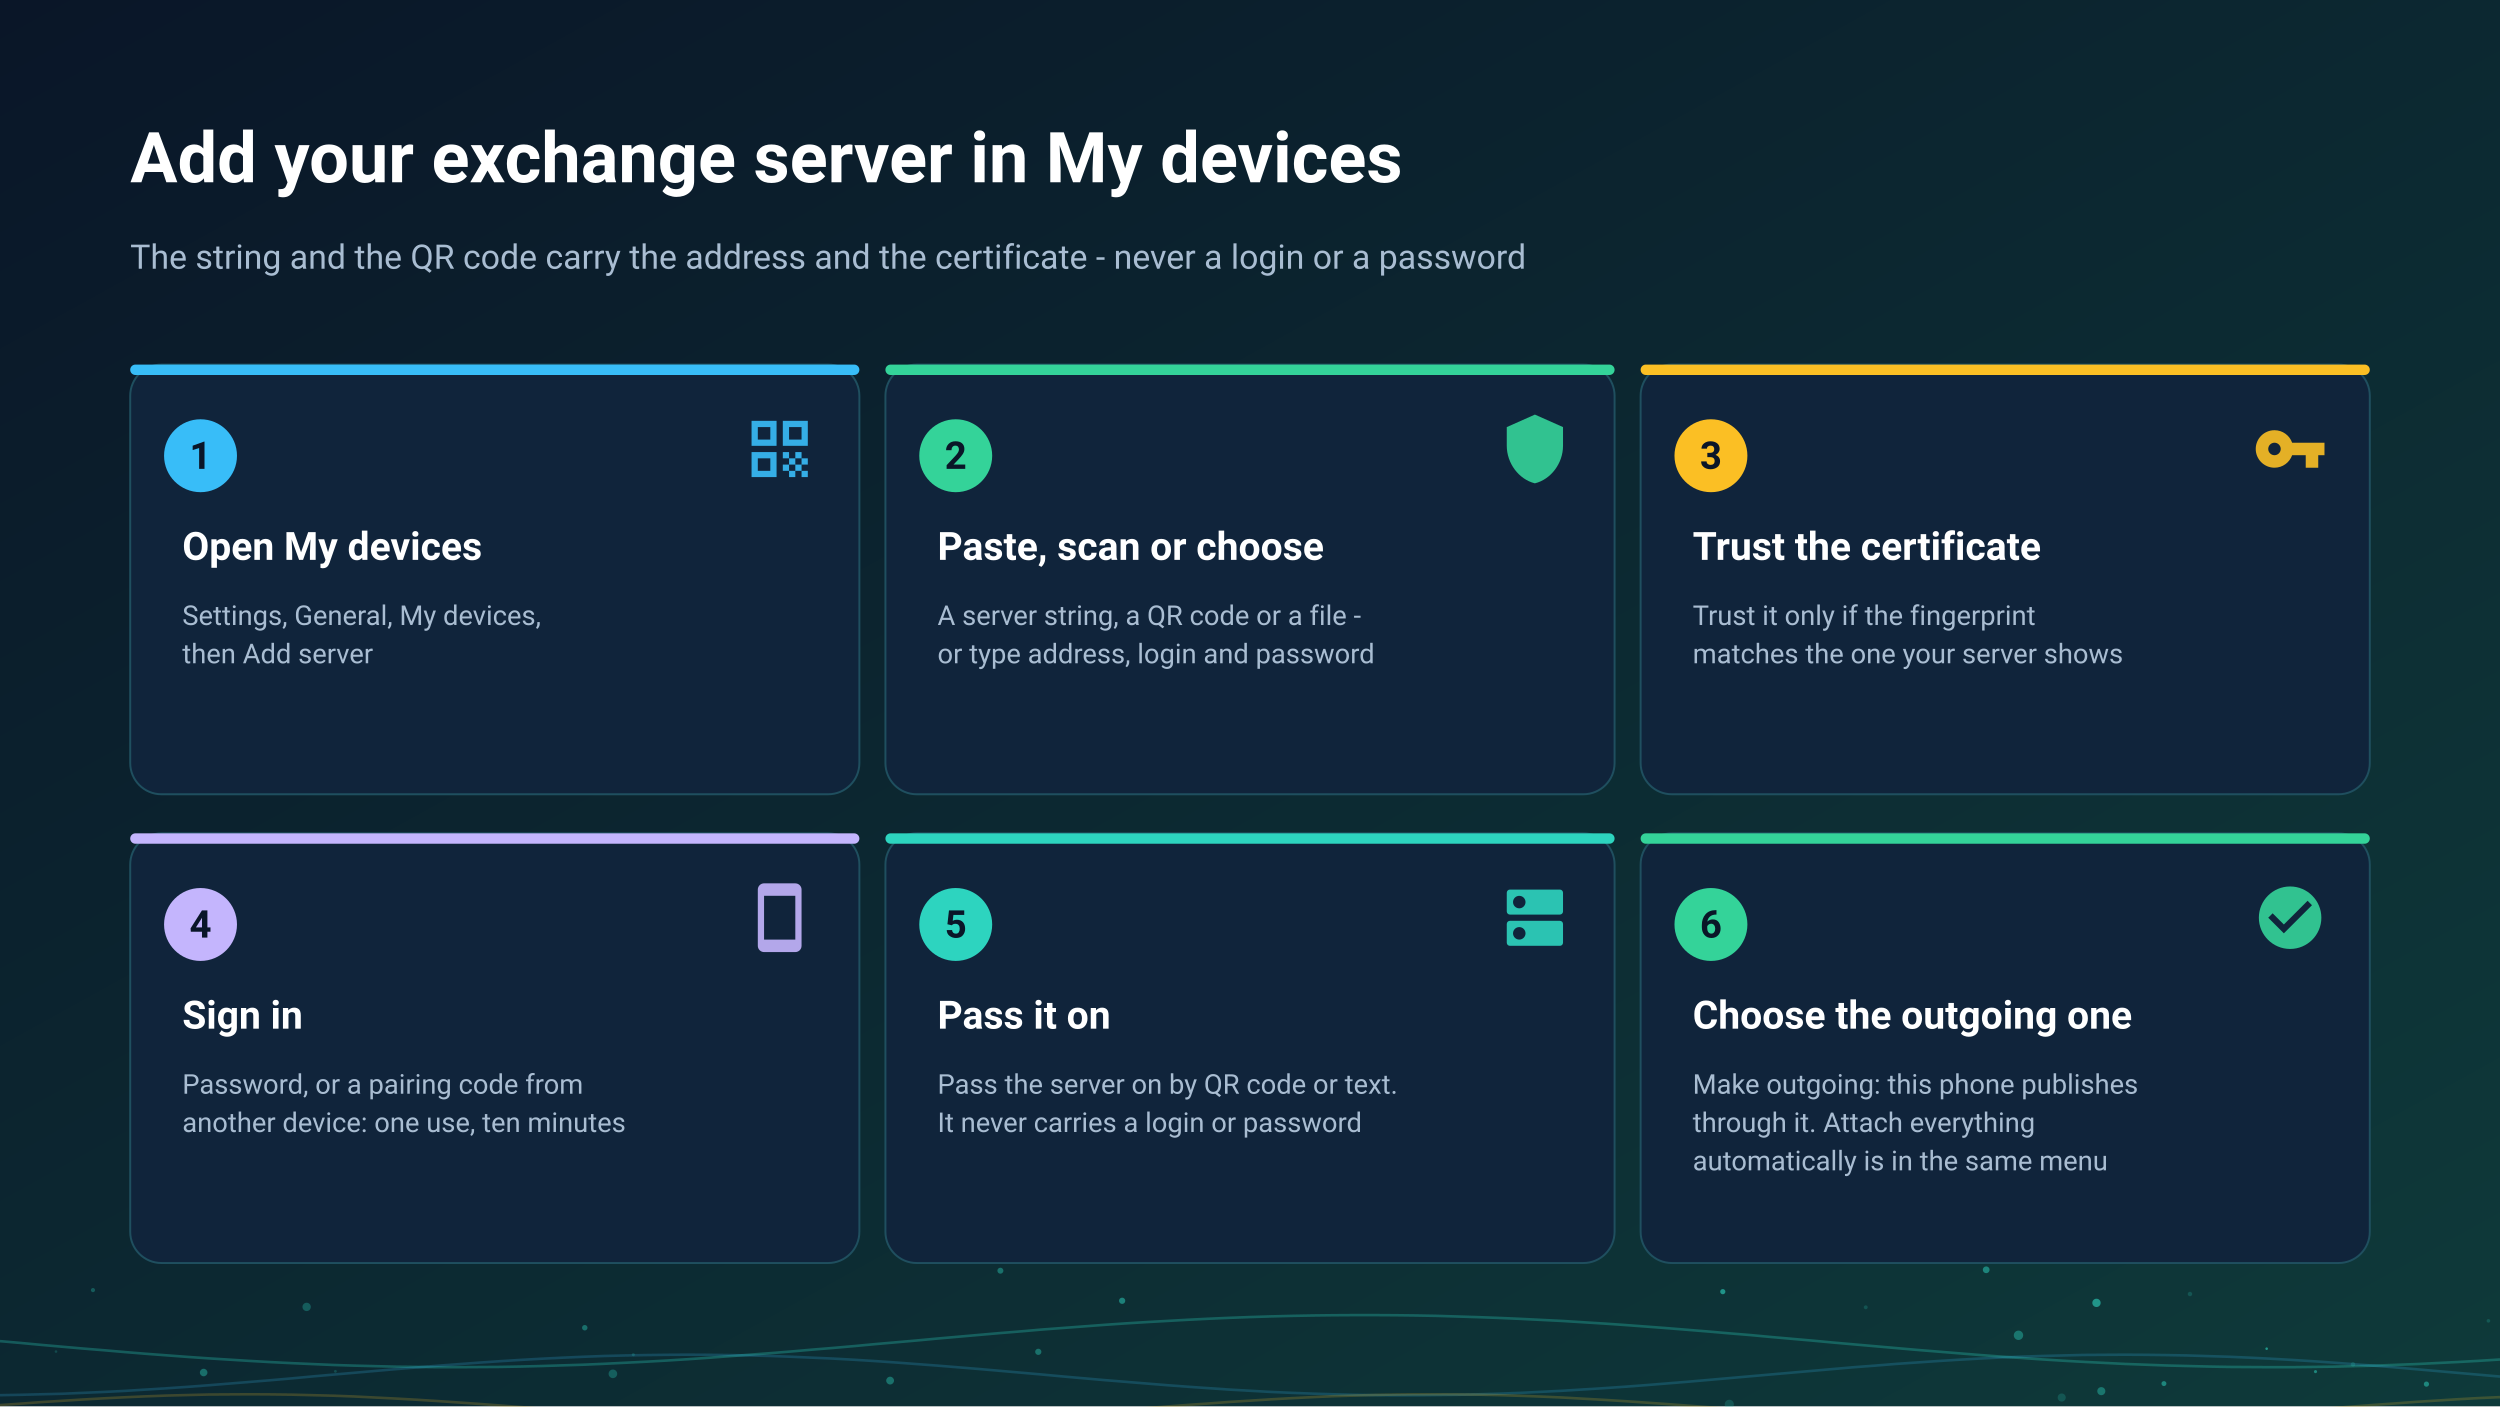
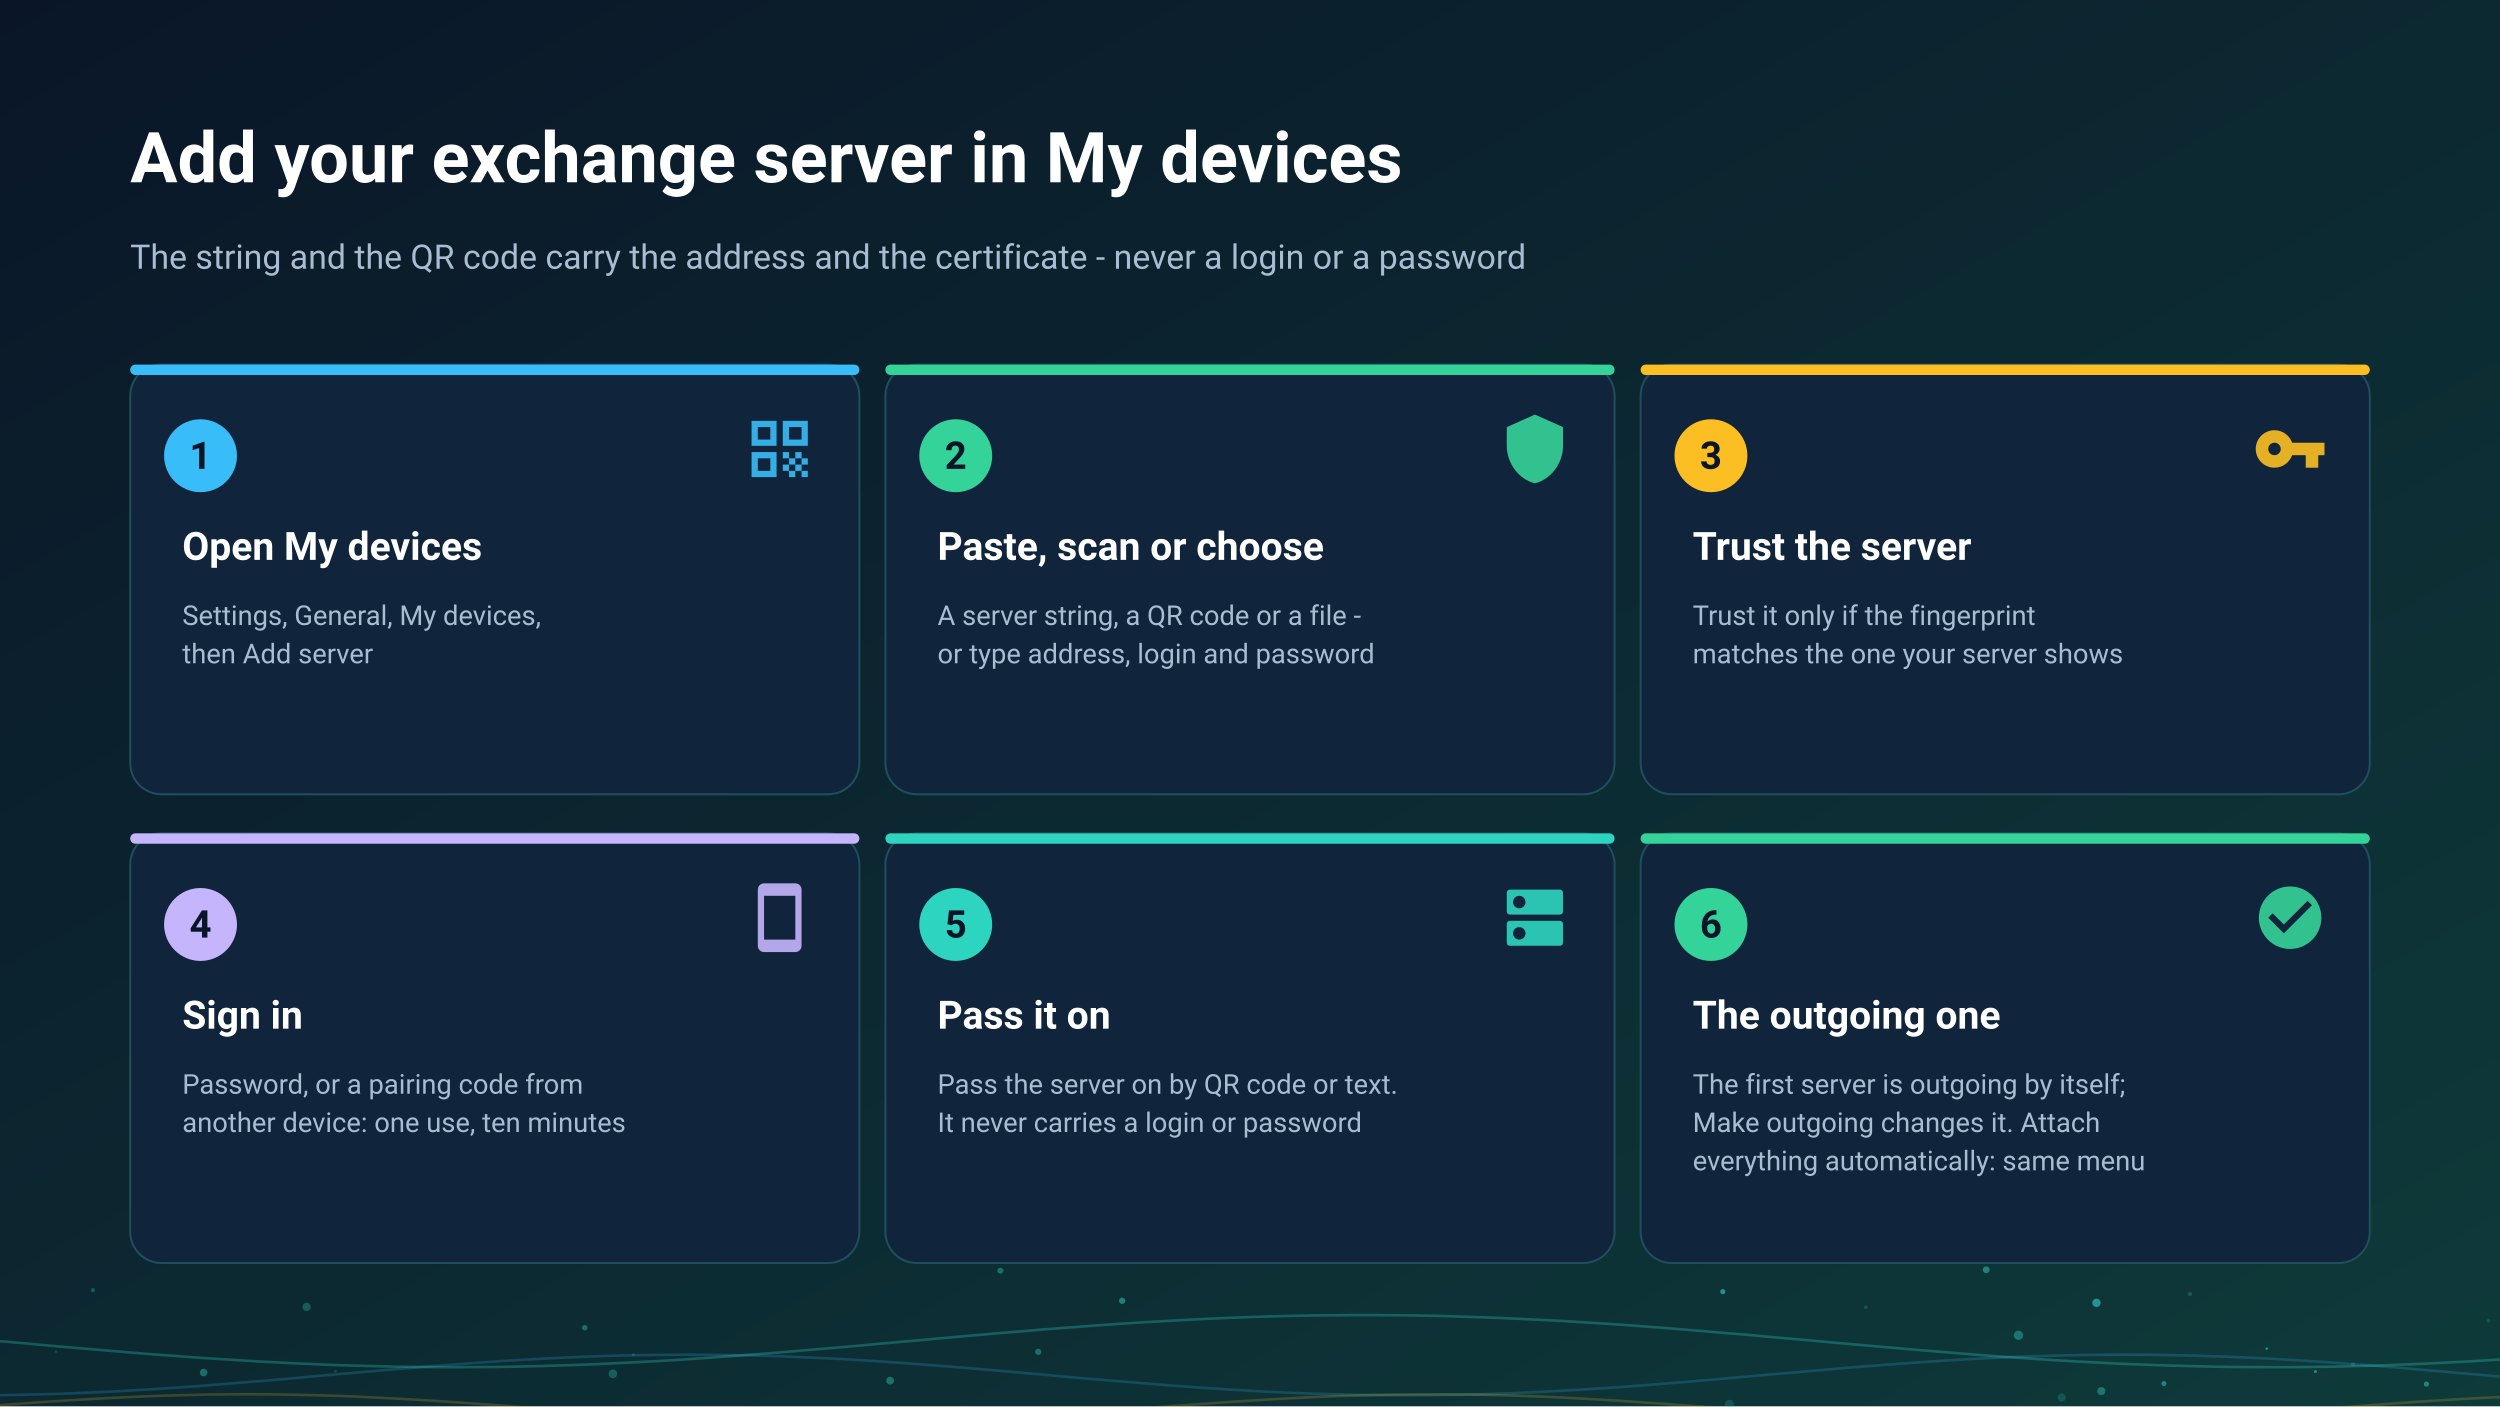
<svg xmlns="http://www.w3.org/2000/svg" viewBox="0 0 1920 1080" width="1920" height="1080" role="img" aria-labelledby="t d" lang="en">
  <defs>
    <marker id="arr-control" viewBox="0 0 10 10" refX="8.5" refY="5" markerWidth="7" markerHeight="7" orient="auto">
      <path d="M0 0L10 5L0 10z" fill="#38bdf8" />
    </marker>
    <marker id="arr-control-s" viewBox="0 0 10 10" refX="1.5" refY="5" markerWidth="7" markerHeight="7" orient="auto">
      <path d="M10 0L0 5L10 10z" fill="#38bdf8" />
    </marker>
    <marker id="arr-tunnel" viewBox="0 0 10 10" refX="8.5" refY="5" markerWidth="7" markerHeight="7" orient="auto">
      <path d="M0 0L10 5L0 10z" fill="#34d399" />
    </marker>
    <marker id="arr-tunnel-s" viewBox="0 0 10 10" refX="1.5" refY="5" markerWidth="7" markerHeight="7" orient="auto">
      <path d="M10 0L0 5L10 10z" fill="#34d399" />
    </marker>
    <marker id="arr-media" viewBox="0 0 10 10" refX="8.5" refY="5" markerWidth="7" markerHeight="7" orient="auto">
      <path d="M0 0L10 5L0 10z" fill="#fbbf24" />
    </marker>
    <marker id="arr-media-s" viewBox="0 0 10 10" refX="1.5" refY="5" markerWidth="7" markerHeight="7" orient="auto">
      <path d="M10 0L0 5L10 10z" fill="#fbbf24" />
    </marker>
    <marker id="arr-lan" viewBox="0 0 10 10" refX="8.5" refY="5" markerWidth="7" markerHeight="7" orient="auto">
      <path d="M0 0L10 5L0 10z" fill="#c4b5fd" />
    </marker>
    <marker id="arr-lan-s" viewBox="0 0 10 10" refX="1.5" refY="5" markerWidth="7" markerHeight="7" orient="auto">
      <path d="M10 0L0 5L10 10z" fill="#c4b5fd" />
    </marker>
    <marker id="arr-danger" viewBox="0 0 10 10" refX="8.5" refY="5" markerWidth="7" markerHeight="7" orient="auto">
      <path d="M0 0L10 5L0 10z" fill="#fca5a5" />
    </marker>
    <marker id="arr-danger-s" viewBox="0 0 10 10" refX="1.5" refY="5" markerWidth="7" markerHeight="7" orient="auto">
      <path d="M10 0L0 5L10 10z" fill="#fca5a5" />
    </marker>
    <marker id="arr-server" viewBox="0 0 10 10" refX="8.5" refY="5" markerWidth="7" markerHeight="7" orient="auto">
      <path d="M0 0L10 5L0 10z" fill="#2dd4bf" />
    </marker>
    <marker id="arr-server-s" viewBox="0 0 10 10" refX="1.5" refY="5" markerWidth="7" markerHeight="7" orient="auto">
      <path d="M10 0L0 5L10 10z" fill="#2dd4bf" />
    </marker>
    <marker id="arr-muted" viewBox="0 0 10 10" refX="8.5" refY="5" markerWidth="7" markerHeight="7" orient="auto">
      <path d="M0 0L10 5L0 10z" fill="#a9bdd2" />
    </marker>
    <marker id="arr-muted-s" viewBox="0 0 10 10" refX="1.5" refY="5" markerWidth="7" markerHeight="7" orient="auto">
      <path d="M10 0L0 5L10 10z" fill="#a9bdd2" />
    </marker>
    <marker id="arr-text" viewBox="0 0 10 10" refX="8.5" refY="5" markerWidth="7" markerHeight="7" orient="auto">
      <path d="M0 0L10 5L0 10z" fill="#ffffff" />
    </marker>
    <marker id="arr-text-s" viewBox="0 0 10 10" refX="1.5" refY="5" markerWidth="7" markerHeight="7" orient="auto">
      <path d="M10 0L0 5L10 10z" fill="#ffffff" />
    </marker>
    <filter id="soft" x="-20%" y="-20%" width="140%" height="140%">
      <feDropShadow dx="0" dy="4" stdDeviation="8" flood-color="#000" flood-opacity="0.18" />
    </filter>
    <filter id="glow" x="-50%" y="-50%" width="200%" height="200%">
      <feGaussianBlur stdDeviation="14" />
    </filter>
    <linearGradient id="bgGrad" x1="0" y1="0" x2="1" y2="1">
      <stop offset="0" stop-color="#0a1628" />
      <stop offset="1" stop-color="#0e3a3a" />
    </linearGradient>
    <radialGradient id="hub" cx="0.5" cy="0.5" r="0.5">
      <stop offset="0" stop-color="#2dd4bf" stop-opacity="0.55" />
      <stop offset="1" stop-color="#2dd4bf" stop-opacity="0" />
    </radialGradient>
  </defs>
  <rect width="1920" height="1080" fill="url(#bgGrad)" />
  <g aria-hidden="true">
    <polyline points="0 1030 16 1031.4 32 1032.9 48 1034.3 64 1035.7 80 1037 96 1038.4 112 1039.7 128 1040.9 144 1042.1 160 1043.2 176 1044.2 192 1045.2 208 1046.1 224 1046.9 240 1047.6 256 1048.3 272 1048.8 288 1049.2 304 1049.6 320 1049.8 336 1050 352 1050 368 1049.9 384 1049.8 400 1049.5 416 1049.1 432 1048.6 448 1048.1 464 1047.4 480 1046.6 496 1045.8 512 1044.9 528 1043.9 544 1042.8 560 1041.6 576 1040.4 592 1039.2 608 1037.9 624 1036.5 640 1035.2 656 1033.8 672 1032.3 688 1030.9 704 1029.5 720 1028 736 1026.6 752 1025.2 768 1023.8 784 1022.5 800 1021.1 816 1019.9 832 1018.7 848 1017.5 864 1016.4 880 1015.4 896 1014.5 912 1013.6 928 1012.8 944 1012.1 960 1011.5 976 1011 992 1010.6 1008 1010.3 1024 1010.1 1040 1010 1056 1010 1072 1010.1 1088 1010.3 1104 1010.6 1120 1011.1 1136 1011.6 1152 1012.2 1168 1012.9 1184 1013.7 1200 1014.5 1216 1015.5 1232 1016.5 1248 1017.6 1264 1018.8 1280 1020 1296 1021.3 1312 1022.6 1328 1024 1344 1025.3 1360 1026.8 1376 1028.2 1392 1029.6 1408 1031.1 1424 1032.5 1440 1033.9 1456 1035.3 1472 1036.7 1488 1038 1504 1039.3 1520 1040.6 1536 1041.8 1552 1042.9 1568 1044 1584 1045 1600 1045.9 1616 1046.7 1632 1047.5 1648 1048.1 1664 1048.7 1680 1049.1 1696 1049.5 1712 1049.8 1728 1049.9 1744 1050 1760 1050 1776 1049.8 1792 1049.6 1808 1049.2 1824 1048.8 1840 1048.2 1856 1047.6 1872 1046.8 1888 1046 1904 1045.1 1920 1044.1" fill="none" stroke="#2dd4bf" stroke-width="2" opacity="0.3" />
    <polyline points="0 1071.5 16 1071.2 32 1070.8 48 1070.4 64 1069.7 80 1069 96 1068.2 112 1067.2 128 1066.2 144 1065.1 160 1063.9 176 1062.6 192 1061.3 208 1060 224 1058.6 240 1057.1 256 1055.7 272 1054.3 288 1052.9 304 1051.5 320 1050.2 336 1048.9 352 1047.7 368 1046.5 384 1045.4 400 1044.4 416 1043.5 432 1042.7 448 1042 464 1041.4 480 1041 496 1040.7 512 1040.5 528 1040.4 544 1040.5 560 1040.7 576 1041 592 1041.4 608 1042 624 1042.7 640 1043.4 656 1044.3 672 1045.3 688 1046.4 704 1047.6 720 1048.8 736 1050.1 752 1051.4 768 1052.8 784 1054.2 800 1055.6 816 1057.1 832 1058.5 848 1059.9 864 1061.2 880 1062.5 896 1063.8 912 1065 928 1066.1 944 1067.2 960 1068.1 976 1069 992 1069.7 1008 1070.3 1024 1070.8 1040 1071.2 1056 1071.5 1072 1071.6 1088 1071.6 1104 1071.4 1120 1071.2 1136 1070.8 1152 1070.3 1168 1069.7 1184 1068.9 1200 1068.1 1216 1067.1 1232 1066.1 1248 1065 1264 1063.8 1280 1062.5 1296 1061.2 1312 1059.8 1328 1058.4 1344 1057 1360 1055.6 1376 1054.2 1392 1052.8 1408 1051.4 1424 1050 1440 1048.8 1456 1047.5 1472 1046.4 1488 1045.3 1504 1044.3 1520 1043.4 1536 1042.6 1552 1041.9 1568 1041.4 1584 1041 1600 1040.6 1616 1040.5 1632 1040.4 1648 1040.5 1664 1040.7 1680 1041 1696 1041.5 1712 1042 1728 1042.7 1744 1043.5 1760 1044.4 1776 1045.4 1792 1046.5 1808 1047.7 1824 1048.9 1840 1050.2 1856 1051.6 1872 1053 1888 1054.4 1904 1055.8 1920 1057.2" fill="none" stroke="#38bdf8" stroke-width="2" opacity="0.2" />
    <polyline points="0 1079.1 16 1078 32 1076.8 48 1075.8 64 1074.8 80 1073.9 96 1073.1 112 1072.4 128 1071.8 144 1071.4 160 1071 176 1070.9 192 1070.8 208 1070.9 224 1071.1 240 1071.5 256 1071.9 272 1072.5 288 1073.3 304 1074.1 320 1075 336 1076 352 1077.1 368 1078.2 384 1079.4 400 1080.6 416 1081.9 432 1083.1 448 1084.3 464 1085.5 480 1086.7 496 1087.8 512 1088.8 528 1089.7 544 1090.6 560 1091.3 576 1091.9 592 1092.4 608 1092.8 624 1093.1 640 1093.2 656 1093.2 672 1093 688 1092.7 704 1092.3 720 1091.8 736 1091.1 752 1090.3 768 1089.4 784 1088.5 800 1087.4 816 1086.3 832 1085.1 848 1083.9 864 1082.7 880 1081.5 896 1080.2 912 1079 928 1077.9 944 1076.7 960 1075.7 976 1074.7 992 1073.8 1008 1073 1024 1072.3 1040 1071.8 1056 1071.3 1072 1071 1088 1070.8 1104 1070.8 1120 1070.9 1136 1071.1 1152 1071.5 1168 1072 1184 1072.6 1200 1073.3 1216 1074.2 1232 1075.1 1248 1076.1 1264 1077.2 1280 1078.3 1296 1079.5 1312 1080.7 1328 1082 1344 1083.2 1360 1084.4 1376 1085.6 1392 1086.8 1408 1087.8 1424 1088.9 1440 1089.8 1456 1090.6 1472 1091.4 1488 1092 1504 1092.5 1520 1092.9 1536 1093.1 1552 1093.2 1568 1093.2 1584 1093 1600 1092.7 1616 1092.3 1632 1091.7 1648 1091 1664 1090.2 1680 1089.4 1696 1088.4 1712 1087.3 1728 1086.2 1744 1085 1760 1083.8 1776 1082.6 1792 1081.4 1808 1080.1 1824 1078.9 1840 1077.8 1856 1076.6 1872 1075.6 1888 1074.6 1904 1073.7 1920 1073" fill="none" stroke="#fbbf24" stroke-width="2" opacity="0.2" />
    <circle cx="1911.1" cy="1014.4" r="1.4" fill="#2dd4bf" stroke="none" stroke-width="2" opacity="0.2" />
    <circle cx="1197.8" cy="950" r="1.7" fill="#2dd4bf" stroke="none" stroke-width="2" opacity="0.4" />
    <circle cx="887.3" cy="1093.7" r="1.3" fill="#2dd4bf" stroke="none" stroke-width="2" opacity="0.5" />
    <circle cx="1693.6" cy="1096.8" r="2" fill="#2dd4bf" stroke="none" stroke-width="2" opacity="0.4" />
    <circle cx="1740.8" cy="1035.8" r="1" fill="#2dd4bf" stroke="none" stroke-width="2" opacity="0.6" />
    <circle cx="789.8" cy="1114.3" r="1.1" fill="#2dd4bf" stroke="none" stroke-width="2" opacity="0.3" />
    <circle cx="1681.9" cy="993.8" r="1.7" fill="#2dd4bf" stroke="none" stroke-width="2" opacity="0.2" />
    <circle cx="1653.8" cy="1104" r="2.6" fill="#2dd4bf" stroke="none" stroke-width="2" opacity="0.4" />
    <circle cx="235.5" cy="1003.7" r="3.2" fill="#2dd4bf" stroke="none" stroke-width="2" opacity="0.3" />
    <circle cx="1863.5" cy="1063" r="2" fill="#2dd4bf" stroke="none" stroke-width="2" opacity="0.5" />
    <circle cx="1377.6" cy="951" r="3.6" fill="#2dd4bf" stroke="none" stroke-width="2" opacity="0.4" />
    <circle cx="449.1" cy="1019.7" r="2.1" fill="#2dd4bf" stroke="none" stroke-width="2" opacity="0.4" />
    <circle cx="612.8" cy="1117.6" r="3.1" fill="#2dd4bf" stroke="none" stroke-width="2" opacity="0.2" />
    <circle cx="654.6" cy="1145.2" r="2.6" fill="#2dd4bf" stroke="none" stroke-width="2" opacity="0.2" />
    <circle cx="611.3" cy="1144.8" r="1.6" fill="#2dd4bf" stroke="none" stroke-width="2" opacity="0.3" />
    <circle cx="1525.4" cy="975.2" r="2.6" fill="#2dd4bf" stroke="none" stroke-width="2" opacity="0.5" />
    <circle cx="156.4" cy="1054.1" r="2.9" fill="#2dd4bf" stroke="none" stroke-width="2" opacity="0.4" />
    <circle cx="1689.1" cy="961.7" r="2.4" fill="#2dd4bf" stroke="none" stroke-width="2" opacity="0.3" />
    <circle cx="71.4" cy="990.8" r="1.6" fill="#2dd4bf" stroke="none" stroke-width="2" opacity="0.3" />
    <circle cx="1550.2" cy="1025.5" r="3.6" fill="#2dd4bf" stroke="none" stroke-width="2" opacity="0.4" />
    <circle cx="1583.4" cy="1073.3" r="3.1" fill="#2dd4bf" stroke="none" stroke-width="2" opacity="0.2" />
    <circle cx="1807.1" cy="1047.8" r="1.7" fill="#2dd4bf" stroke="none" stroke-width="2" opacity="0.2" />
    <circle cx="1328.1" cy="1078.5" r="3.5" fill="#2dd4bf" stroke="none" stroke-width="2" opacity="0.2" />
    <circle cx="605.8" cy="944.1" r="3.5" fill="#2dd4bf" stroke="none" stroke-width="2" opacity="0.4" />
    <circle cx="861.8" cy="999" r="2.4" fill="#2dd4bf" stroke="none" stroke-width="2" opacity="0.5" />
    <circle cx="1246.5" cy="1122" r="3" fill="#2dd4bf" stroke="none" stroke-width="2" opacity="0.2" />
    <circle cx="486.4" cy="1040.4" r="1.2" fill="#2dd4bf" stroke="none" stroke-width="2" opacity="0.2" />
    <circle cx="1323.1" cy="992" r="2" fill="#2dd4bf" stroke="none" stroke-width="2" opacity="0.6" />
    <circle cx="1805.3" cy="1100.6" r="2.4" fill="#2dd4bf" stroke="none" stroke-width="2" opacity="0.2" />
    <circle cx="683.6" cy="1060.3" r="3" fill="#2dd4bf" stroke="none" stroke-width="2" opacity="0.4" />
    <circle cx="470.7" cy="1055.1" r="3.3" fill="#2dd4bf" stroke="none" stroke-width="2" opacity="0.3" />
    <circle cx="257.6" cy="1053.2" r="1.1" fill="#2dd4bf" stroke="none" stroke-width="2" opacity="0.2" />
    <circle cx="488.3" cy="1090.9" r="3.4" fill="#2dd4bf" stroke="none" stroke-width="2" opacity="0.4" />
    <circle cx="1610.1" cy="1000.6" r="3.2" fill="#2dd4bf" stroke="none" stroke-width="2" opacity="0.6" />
    <circle cx="1613.8" cy="1068.4" r="3.1" fill="#2dd4bf" stroke="none" stroke-width="2" opacity="0.4" />
    <circle cx="768.3" cy="975.9" r="2.3" fill="#2dd4bf" stroke="none" stroke-width="2" opacity="0.4" />
    <circle cx="448.7" cy="947.7" r="1.3" fill="#2dd4bf" stroke="none" stroke-width="2" opacity="0.4" />
    <circle cx="891" cy="1113.4" r="1.5" fill="#2dd4bf" stroke="none" stroke-width="2" opacity="0.6" />
    <circle cx="945.5" cy="1150.9" r="2.2" fill="#2dd4bf" stroke="none" stroke-width="2" opacity="0.2" />
    <circle cx="1778.3" cy="1053.4" r="1.2" fill="#2dd4bf" stroke="none" stroke-width="2" opacity="0.5" />
    <circle cx="814.8" cy="955.7" r="3.2" fill="#2dd4bf" stroke="none" stroke-width="2" opacity="0.2" />
    <circle cx="621.2" cy="1128.4" r="1.2" fill="#2dd4bf" stroke="none" stroke-width="2" opacity="0.4" />
    <circle cx="1661.9" cy="1062.6" r="1.9" fill="#2dd4bf" stroke="none" stroke-width="2" opacity="0.5" />
    <circle cx="1432.9" cy="1004" r="1.5" fill="#2dd4bf" stroke="none" stroke-width="2" opacity="0.2" />
    <circle cx="43" cy="1038" r="1" fill="#2dd4bf" stroke="none" stroke-width="2" opacity="0.2" />
    <circle cx="797.4" cy="1038.2" r="2.4" fill="#2dd4bf" stroke="none" stroke-width="2" opacity="0.4" />
  </g>
  <text x="100" y="140" font-family="'Segoe UI', Roboto, 'Noto Sans', 'Helvetica Neue', Arial, sans-serif" font-size="54" font-weight="700" fill="#ffffff" text-anchor="start">
    <tspan x="100" dy="0">Add your exchange server in My devices</tspan>
  </text>
  <text x="100" y="206.4" font-family="'Segoe UI', Roboto, 'Noto Sans', 'Helvetica Neue', Arial, sans-serif" font-size="26" font-weight="400" fill="#a9bdd2" text-anchor="start">
    <tspan x="100" dy="0">The string and the QR code carry the address and the certificate - never a login or a password</tspan>
  </text>
  <rect x="100" y="280" width="560" height="330" rx="24" fill="#10243b" stroke="#1f4f5f" stroke-width="1.5" />
  <rect x="100" y="280" width="560" height="8" rx="4" fill="#38bdf8" stroke="none" stroke-width="1.5" />
  <circle cx="154" cy="350" r="28" fill="#38bdf8" stroke="none" stroke-width="2" />
  <text x="154" y="360.1" font-family="'Segoe UI', Roboto, 'Noto Sans', 'Helvetica Neue', Arial, sans-serif" font-size="29.4" font-weight="700" fill="#0a1628" text-anchor="middle">
    <tspan x="154" dy="0">1</tspan>
  </text>
  <g transform="translate(570 316) scale(2.4)" opacity="0.9">
    <path d="M3 11h8V3H3v8zm2-6h4v4H5V5zm-2 16h8v-8H3v8zm2-6h4v4H5v-4zM13 3v8h8V3h-8zm6 6h-4V5h4v4zm0 10h2v2h-2zm-6-6h2v2h-2zm2 2h2v2h-2zm-2 2h2v2h-2zm2 2h2v2h-2zm2-2h2v2h-2zm0-4h2v2h-2zm2 2h2v2h-2z" fill="#38bdf8" />
  </g>
  <text x="140" y="430" font-family="'Segoe UI', Roboto, 'Noto Sans', 'Helvetica Neue', Arial, sans-serif" font-size="30" font-weight="700" fill="#ffffff" text-anchor="start">
    <tspan x="140" dy="0">Open My devices</tspan>
  </text>
  <text x="140" y="480" font-family="'Segoe UI', Roboto, 'Noto Sans', 'Helvetica Neue', Arial, sans-serif" font-size="21" font-weight="400" fill="#a9bdd2" text-anchor="start">
    <tspan x="140" dy="0">Settings, General, My devices,</tspan>
    <tspan x="140" dy="29.4">then Add server</tspan>
  </text>
  <rect x="680" y="280" width="560" height="330" rx="24" fill="#10243b" stroke="#1f4f5f" stroke-width="1.5" />
  <rect x="680" y="280" width="560" height="8" rx="4" fill="#34d399" stroke="none" stroke-width="1.5" />
  <circle cx="734" cy="350" r="28" fill="#34d399" stroke="none" stroke-width="2" />
  <text x="734" y="360.1" font-family="'Segoe UI', Roboto, 'Noto Sans', 'Helvetica Neue', Arial, sans-serif" font-size="29.4" font-weight="700" fill="#0a1628" text-anchor="middle">
    <tspan x="734" dy="0">2</tspan>
  </text>
  <g transform="translate(1150 316) scale(2.4)" opacity="0.9">
    <path d="M12 1L3 5v6c0 5.55 3.84 10.74 9 12 5.16-1.26 9-6.45 9-12V5l-9-4z" fill="#34d399" />
  </g>
  <text x="720" y="430" font-family="'Segoe UI', Roboto, 'Noto Sans', 'Helvetica Neue', Arial, sans-serif" font-size="30" font-weight="700" fill="#ffffff" text-anchor="start">
    <tspan x="720" dy="0">Paste, scan or choose</tspan>
  </text>
  <text x="720" y="480" font-family="'Segoe UI', Roboto, 'Noto Sans', 'Helvetica Neue', Arial, sans-serif" font-size="21" font-weight="400" fill="#a9bdd2" text-anchor="start">
    <tspan x="720" dy="0">A server string, a QR code or a file -</tspan>
    <tspan x="720" dy="29.4">or type address, login and password</tspan>
  </text>
  <rect x="1260" y="280" width="560" height="330" rx="24" fill="#10243b" stroke="#1f4f5f" stroke-width="1.5" />
  <rect x="1260" y="280" width="560" height="8" rx="4" fill="#fbbf24" stroke="none" stroke-width="1.5" />
  <circle cx="1314" cy="350" r="28" fill="#fbbf24" stroke="none" stroke-width="2" />
  <text x="1314" y="360.1" font-family="'Segoe UI', Roboto, 'Noto Sans', 'Helvetica Neue', Arial, sans-serif" font-size="29.4" font-weight="700" fill="#0a1628" text-anchor="middle">
    <tspan x="1314" dy="0">3</tspan>
  </text>
  <g transform="translate(1730 316) scale(2.4)" opacity="0.9">
    <path d="M12.65 10C11.83 7.67 9.61 6 7 6c-3.31 0-6 2.69-6 6s2.690 6 6 6c2.61 0 4.83-1.67 5.65-4H17v4h4v-4h2v-4H12.65zM7 14c-1.1 0-2-.9-2-2s.9-2 2-2 2 .9 2 2-.9 2-2 2z" fill="#fbbf24" />
  </g>
  <text x="1300" y="430" font-family="'Segoe UI', Roboto, 'Noto Sans', 'Helvetica Neue', Arial, sans-serif" font-size="30" font-weight="700" fill="#ffffff" text-anchor="start">
-     <tspan x="1300" dy="0">Trust the certificate</tspan>
+     <tspan x="1300" dy="0">Trust the server</tspan>
  </text>
  <text x="1300" y="480" font-family="'Segoe UI', Roboto, 'Noto Sans', 'Helvetica Neue', Arial, sans-serif" font-size="21" font-weight="400" fill="#a9bdd2" text-anchor="start">
    <tspan x="1300" dy="0">Trust it only if the fingerprint</tspan>
    <tspan x="1300" dy="29.4">matches the one your server shows</tspan>
  </text>
  <rect x="100" y="640" width="560" height="330" rx="24" fill="#10243b" stroke="#1f4f5f" stroke-width="1.5" />
  <rect x="100" y="640" width="560" height="8" rx="4" fill="#c4b5fd" stroke="none" stroke-width="1.5" />
  <circle cx="154" cy="710" r="28" fill="#c4b5fd" stroke="none" stroke-width="2" />
  <text x="154" y="720.1" font-family="'Segoe UI', Roboto, 'Noto Sans', 'Helvetica Neue', Arial, sans-serif" font-size="29.4" font-weight="700" fill="#0a1628" text-anchor="middle">
    <tspan x="154" dy="0">4</tspan>
  </text>
  <g transform="translate(570 676) scale(2.4)" opacity="0.9">
    <path d="M17 1.01L7 1c-1.1 0-2 .9-2 2v18c0 1.1.9 2 2 2h10c1.1 0 2-.9 2-2V3c0-1.1-.9-1.99-2-1.99zM17 19H7V5h10v14z" fill="#c4b5fd" />
  </g>
  <text x="140" y="790" font-family="'Segoe UI', Roboto, 'Noto Sans', 'Helvetica Neue', Arial, sans-serif" font-size="30" font-weight="700" fill="#ffffff" text-anchor="start">
    <tspan x="140" dy="0">Sign in</tspan>
  </text>
  <text x="140" y="840" font-family="'Segoe UI', Roboto, 'Noto Sans', 'Helvetica Neue', Arial, sans-serif" font-size="21" font-weight="400" fill="#a9bdd2" text-anchor="start">
    <tspan x="140" dy="0">Password, or a pairing code from</tspan>
    <tspan x="140" dy="29.4">another device: one use, ten minutes</tspan>
  </text>
  <rect x="680" y="640" width="560" height="330" rx="24" fill="#10243b" stroke="#1f4f5f" stroke-width="1.5" />
  <rect x="680" y="640" width="560" height="8" rx="4" fill="#2dd4bf" stroke="none" stroke-width="1.5" />
  <circle cx="734" cy="710" r="28" fill="#2dd4bf" stroke="none" stroke-width="2" />
  <text x="734" y="720.1" font-family="'Segoe UI', Roboto, 'Noto Sans', 'Helvetica Neue', Arial, sans-serif" font-size="29.4" font-weight="700" fill="#0a1628" text-anchor="middle">
    <tspan x="734" dy="0">5</tspan>
  </text>
  <g transform="translate(1150 676) scale(2.4)" opacity="0.9">
    <path d="M20 13H4c-.55 0-1 .45-1 1v6c0 .55.45 1 1 1h16c.55 0 1-.45 1-1v-6c0-.55-.45-1-1-1zM7 19c-1.1 0-2-.9-2-2s.9-2 2-2 2 .9 2 2-.9 2-2 2zM20 3H4c-.55 0-1 .45-1 1v6c0 .55.45 1 1 1h16c.55 0 1-.45 1-1V4c0-.55-.45-1-1-1zM7 9c-1.1 0-2-.9-2-2s.9-2 2-2 2 .9 2 2-.9 2-2 2z" fill="#2dd4bf" />
  </g>
  <text x="720" y="790" font-family="'Segoe UI', Roboto, 'Noto Sans', 'Helvetica Neue', Arial, sans-serif" font-size="30" font-weight="700" fill="#ffffff" text-anchor="start">
    <tspan x="720" dy="0">Pass it on</tspan>
  </text>
  <text x="720" y="840" font-family="'Segoe UI', Roboto, 'Noto Sans', 'Helvetica Neue', Arial, sans-serif" font-size="21" font-weight="400" fill="#a9bdd2" text-anchor="start">
    <tspan x="720" dy="0">Pass the server on by QR code or text.</tspan>
    <tspan x="720" dy="29.4">It never carries a login or password</tspan>
  </text>
  <rect x="1260" y="640" width="560" height="330" rx="24" fill="#10243b" stroke="#1f4f5f" stroke-width="1.5" />
  <rect x="1260" y="640" width="560" height="8" rx="4" fill="#34d399" stroke="none" stroke-width="1.5" />
  <circle cx="1314" cy="710" r="28" fill="#34d399" stroke="none" stroke-width="2" />
  <text x="1314" y="720.1" font-family="'Segoe UI', Roboto, 'Noto Sans', 'Helvetica Neue', Arial, sans-serif" font-size="29.4" font-weight="700" fill="#0a1628" text-anchor="middle">
    <tspan x="1314" dy="0">6</tspan>
  </text>
  <g transform="translate(1730 676) scale(2.4)" opacity="0.9">
    <path d="M12 2C6.48 2 2 6.48 2 12s4.48 10 10 10 10-4.48 10-10S17.52 2 12 2zm-2 15l-5-5 1.41-1.41L10 14.17l7.590-7.59L19 8l-9 9z" fill="#34d399" />
  </g>
  <text x="1300" y="790" font-family="'Segoe UI', Roboto, 'Noto Sans', 'Helvetica Neue', Arial, sans-serif" font-size="30" font-weight="700" fill="#ffffff" text-anchor="start">
-     <tspan x="1300" dy="0">Choose the outgoing one</tspan>
+     <tspan x="1300" dy="0">The outgoing one</tspan>
  </text>
  <text x="1300" y="840" font-family="'Segoe UI', Roboto, 'Noto Sans', 'Helvetica Neue', Arial, sans-serif" font-size="21" font-weight="400" fill="#a9bdd2" text-anchor="start">
-     <tspan x="1300" dy="0">Make outgoing: this phone publishes</tspan>
-     <tspan x="1300" dy="29.4">through it. Attach everything</tspan>
-     <tspan x="1300" dy="29.4">automatically is in the same menu</tspan>
+     <tspan x="1300" dy="0">The first server is outgoing by itself;</tspan>
+     <tspan x="1300" dy="29.4">Make outgoing changes it. Attach</tspan>
+     <tspan x="1300" dy="29.4">everything automatically: same menu</tspan>
  </text>
</svg>
